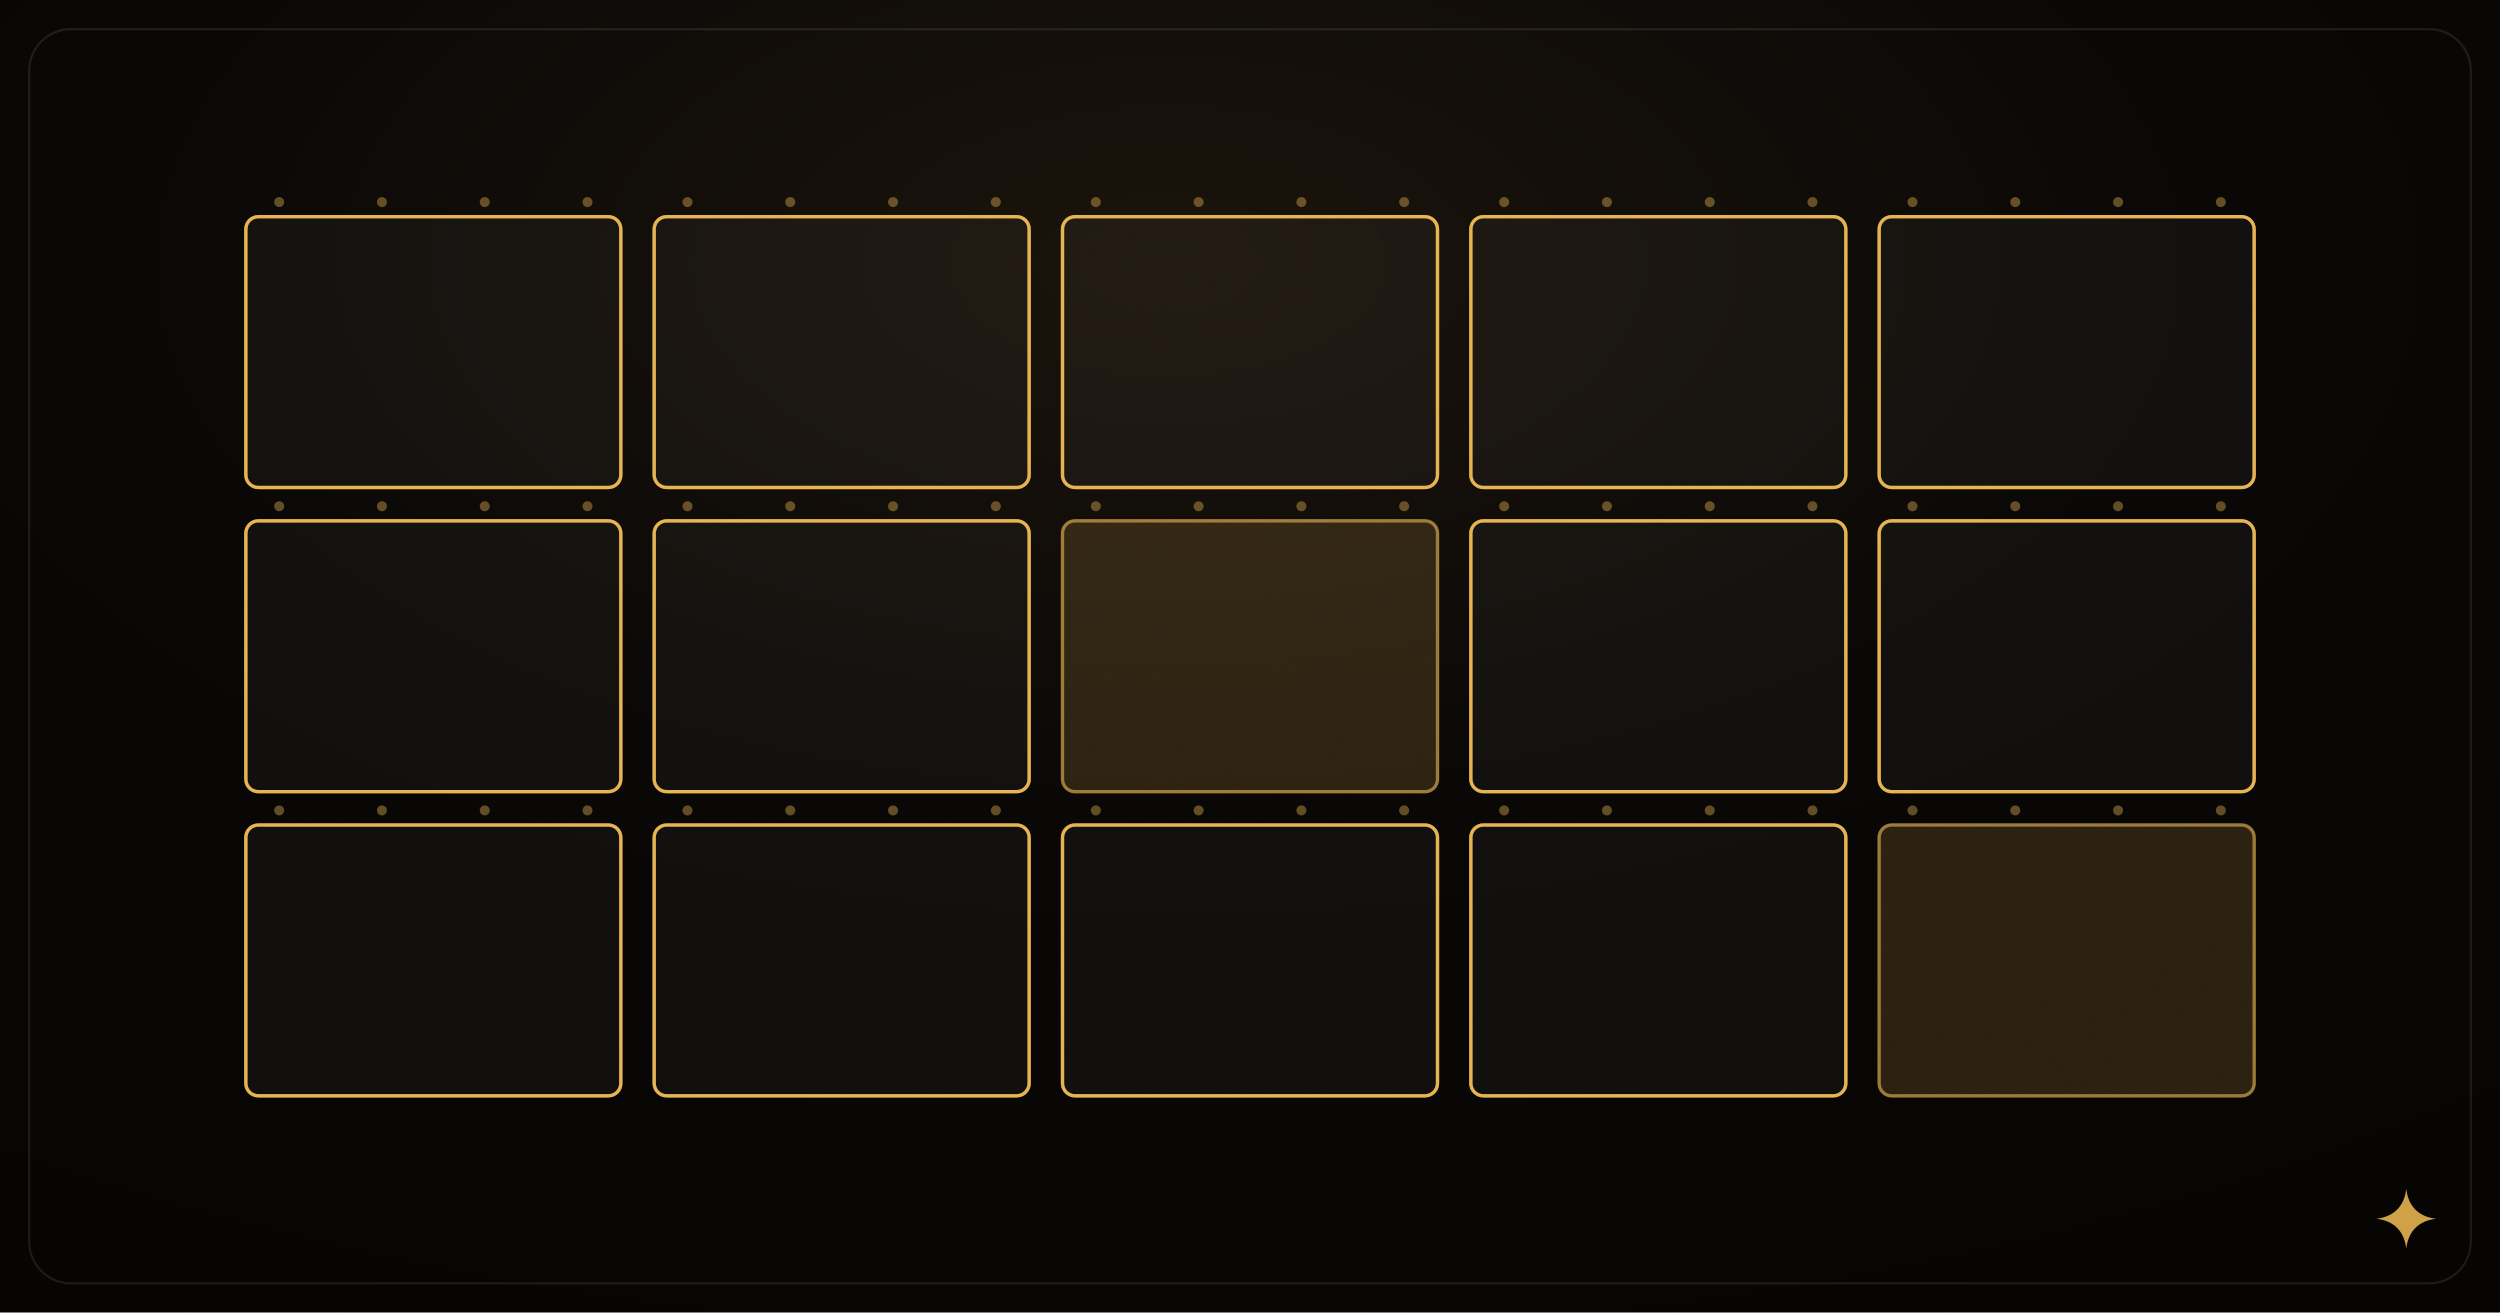
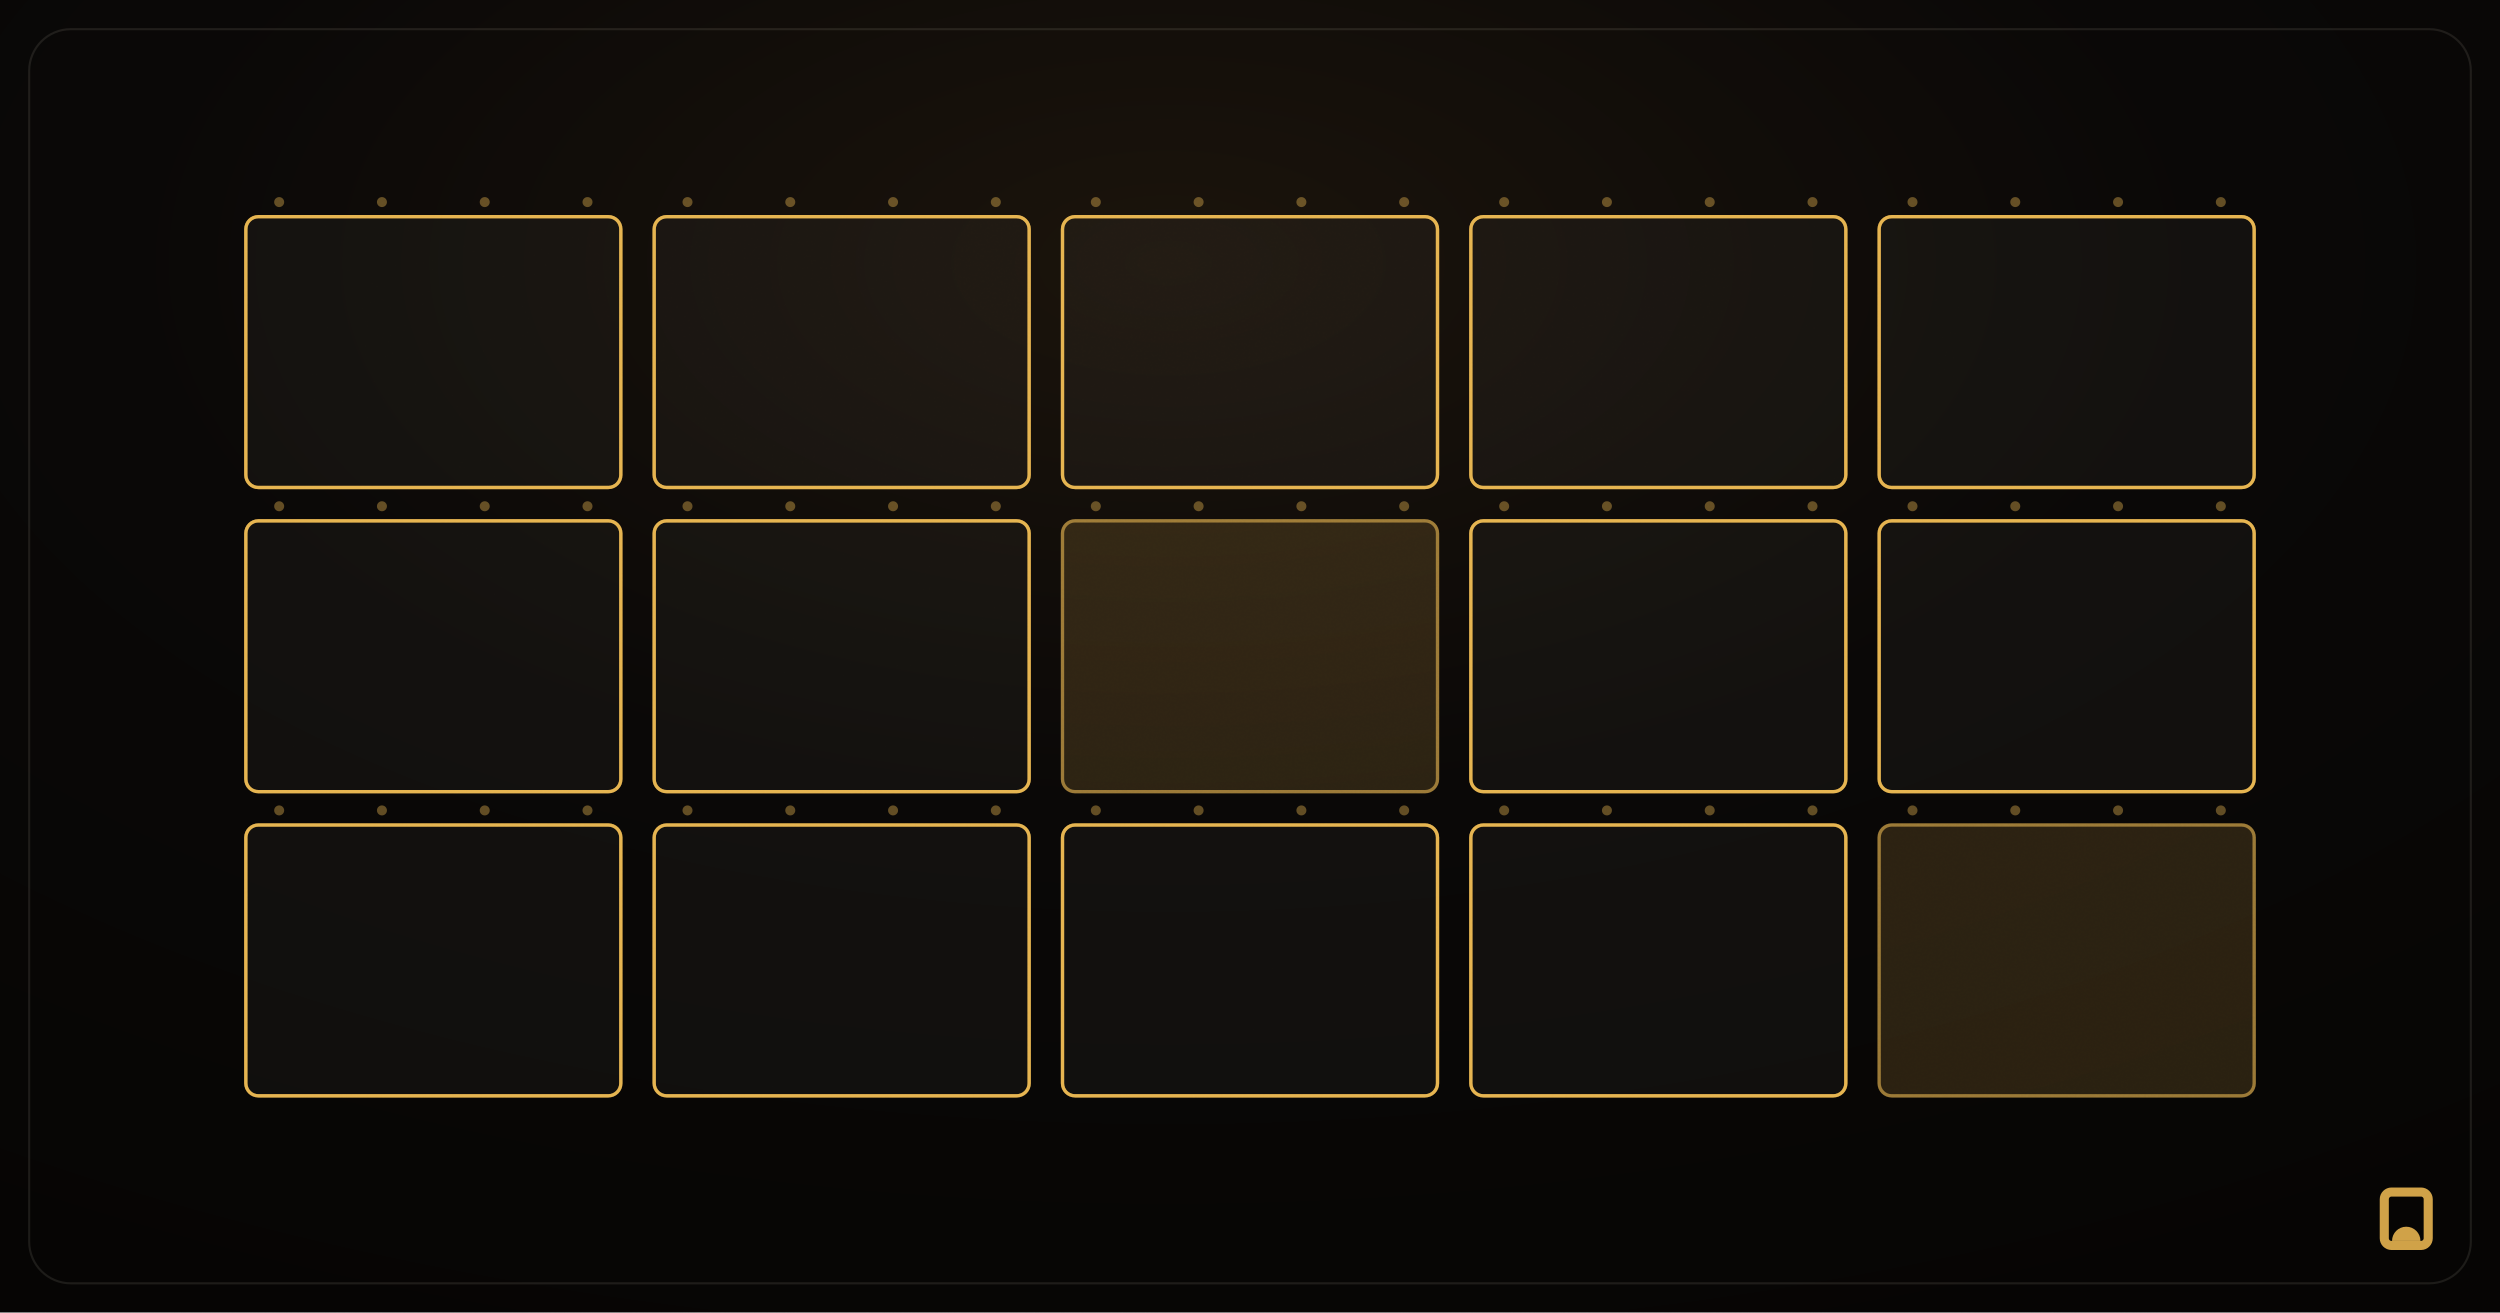
<svg xmlns="http://www.w3.org/2000/svg" viewBox="0 0 1200 630" width="1200" height="630" role="img">
  <defs>
    <radialGradient id="glow" cx="46.77%" cy="20%" r="90%">
      <stop offset="0%" stop-color="#1B140C" />
      <stop offset="46%" stop-color="#0A0807" />
      <stop offset="100%" stop-color="#060504" />
    </radialGradient>
    <radialGradient id="bloom" cx="50%" cy="50%" r="50%">
      <stop offset="0%" stop-color="#E6B450" stop-opacity="0.55" />
      <stop offset="55%" stop-color="#E6B450" stop-opacity="0.12" />
      <stop offset="100%" stop-color="#E6B450" stop-opacity="0" />
    </radialGradient>
    <linearGradient id="leak" x1="0" y1="0" x2="1" y2="1">
      <stop offset="0%" stop-color="#D9663C" stop-opacity="0.30" />
      <stop offset="40%" stop-color="#0A0807" stop-opacity="0.2" />
      <stop offset="100%" stop-color="#060504" stop-opacity="0.1" />
    </linearGradient>
    <linearGradient id="vgrain" x1="0" y1="0" x2="0" y2="1">
      <stop offset="0%" stop-color="#D9663C" stop-opacity="0.22" />
      <stop offset="60%" stop-color="#0A0807" />
      <stop offset="100%" stop-color="#060504" />
    </linearGradient>
    <filter id="grain">
      <feTurbulence type="fractalNoise" baseFrequency="0.9" numOctaves="2" stitchTiles="stitch" />
      <feColorMatrix type="saturate" values="0" />
    </filter>
  </defs>
  <rect x="0" y="0" width="1200" height="630" fill="url(#glow)" />
  <rect x="118" y="104" width="180" height="130" rx="6" fill="rgba(244,236,221,0.04)" stroke="#E6B450" stroke-width="1.6" opacity="1" />
  <rect x="118" y="104" width="180" height="130" rx="6" fill="none" stroke="#E6B450" stroke-width="1.6" opacity="0.4" />
  <circle cx="134" cy="97" r="2.4" fill="#E6B450" opacity="0.4" />
  <circle cx="183.33" cy="97" r="2.4" fill="#E6B450" opacity="0.4" />
  <circle cx="232.67" cy="97" r="2.4" fill="#E6B450" opacity="0.4" />
  <circle cx="282" cy="97" r="2.4" fill="#E6B450" opacity="0.4" />
  <rect x="314" y="104" width="180" height="130" rx="6" fill="rgba(244,236,221,0.04)" stroke="#E6B450" stroke-width="1.6" opacity="1" />
  <rect x="314" y="104" width="180" height="130" rx="6" fill="none" stroke="#E6B450" stroke-width="1.6" opacity="0.4" />
  <circle cx="330" cy="97" r="2.4" fill="#E6B450" opacity="0.4" />
  <circle cx="379.33" cy="97" r="2.4" fill="#E6B450" opacity="0.4" />
  <circle cx="428.67" cy="97" r="2.4" fill="#E6B450" opacity="0.4" />
  <circle cx="478" cy="97" r="2.4" fill="#E6B450" opacity="0.4" />
  <rect x="510" y="104" width="180" height="130" rx="6" fill="rgba(244,236,221,0.04)" stroke="#E6B450" stroke-width="1.6" opacity="1" />
  <rect x="510" y="104" width="180" height="130" rx="6" fill="none" stroke="#E6B450" stroke-width="1.6" opacity="0.4" />
  <circle cx="526" cy="97" r="2.4" fill="#E6B450" opacity="0.4" />
  <circle cx="575.33" cy="97" r="2.4" fill="#E6B450" opacity="0.4" />
  <circle cx="624.67" cy="97" r="2.4" fill="#E6B450" opacity="0.4" />
  <circle cx="674" cy="97" r="2.4" fill="#E6B450" opacity="0.4" />
  <rect x="706" y="104" width="180" height="130" rx="6" fill="rgba(244,236,221,0.04)" stroke="#E6B450" stroke-width="1.6" opacity="1" />
  <rect x="706" y="104" width="180" height="130" rx="6" fill="none" stroke="#E6B450" stroke-width="1.6" opacity="0.4" />
  <circle cx="722" cy="97" r="2.4" fill="#E6B450" opacity="0.4" />
  <circle cx="771.33" cy="97" r="2.4" fill="#E6B450" opacity="0.4" />
  <circle cx="820.67" cy="97" r="2.4" fill="#E6B450" opacity="0.4" />
  <circle cx="870" cy="97" r="2.4" fill="#E6B450" opacity="0.4" />
  <rect x="902" y="104" width="180" height="130" rx="6" fill="rgba(244,236,221,0.04)" stroke="#E6B450" stroke-width="1.6" opacity="1" />
  <rect x="902" y="104" width="180" height="130" rx="6" fill="none" stroke="#E6B450" stroke-width="1.6" opacity="0.4" />
  <circle cx="918" cy="97" r="2.4" fill="#E6B450" opacity="0.4" />
  <circle cx="967.33" cy="97" r="2.4" fill="#E6B450" opacity="0.4" />
  <circle cx="1016.67" cy="97" r="2.4" fill="#E6B450" opacity="0.4" />
  <circle cx="1066" cy="97" r="2.4" fill="#E6B450" opacity="0.4" />
  <rect x="118" y="250" width="180" height="130" rx="6" fill="rgba(244,236,221,0.04)" stroke="#E6B450" stroke-width="1.6" opacity="1" />
  <rect x="118" y="250" width="180" height="130" rx="6" fill="none" stroke="#E6B450" stroke-width="1.6" opacity="0.4" />
  <circle cx="134" cy="243" r="2.4" fill="#E6B450" opacity="0.4" />
  <circle cx="183.33" cy="243" r="2.4" fill="#E6B450" opacity="0.4" />
  <circle cx="232.67" cy="243" r="2.4" fill="#E6B450" opacity="0.4" />
  <circle cx="282" cy="243" r="2.4" fill="#E6B450" opacity="0.4" />
  <rect x="314" y="250" width="180" height="130" rx="6" fill="rgba(244,236,221,0.04)" stroke="#E6B450" stroke-width="1.6" opacity="1" />
  <rect x="314" y="250" width="180" height="130" rx="6" fill="none" stroke="#E6B450" stroke-width="1.6" opacity="0.4" />
  <circle cx="330" cy="243" r="2.4" fill="#E6B450" opacity="0.4" />
  <circle cx="379.33" cy="243" r="2.4" fill="#E6B450" opacity="0.4" />
  <circle cx="428.67" cy="243" r="2.4" fill="#E6B450" opacity="0.4" />
  <circle cx="478" cy="243" r="2.4" fill="#E6B450" opacity="0.4" />
  <rect x="510" y="250" width="180" height="130" rx="6" fill="#E6B450" stroke="#E6B450" stroke-width="1.6" opacity="0.16" />
  <rect x="510" y="250" width="180" height="130" rx="6" fill="none" stroke="#E6B450" stroke-width="1.6" opacity="0.6" />
  <circle cx="526" cy="243" r="2.4" fill="#E6B450" opacity="0.4" />
  <circle cx="575.33" cy="243" r="2.4" fill="#E6B450" opacity="0.4" />
  <circle cx="624.67" cy="243" r="2.4" fill="#E6B450" opacity="0.4" />
  <circle cx="674" cy="243" r="2.4" fill="#E6B450" opacity="0.4" />
  <rect x="706" y="250" width="180" height="130" rx="6" fill="rgba(244,236,221,0.04)" stroke="#E6B450" stroke-width="1.6" opacity="1" />
  <rect x="706" y="250" width="180" height="130" rx="6" fill="none" stroke="#E6B450" stroke-width="1.6" opacity="0.4" />
  <circle cx="722" cy="243" r="2.4" fill="#E6B450" opacity="0.4" />
  <circle cx="771.33" cy="243" r="2.4" fill="#E6B450" opacity="0.4" />
  <circle cx="820.67" cy="243" r="2.4" fill="#E6B450" opacity="0.4" />
  <circle cx="870" cy="243" r="2.4" fill="#E6B450" opacity="0.4" />
  <rect x="902" y="250" width="180" height="130" rx="6" fill="rgba(244,236,221,0.04)" stroke="#E6B450" stroke-width="1.6" opacity="1" />
  <rect x="902" y="250" width="180" height="130" rx="6" fill="none" stroke="#E6B450" stroke-width="1.6" opacity="0.4" />
  <circle cx="918" cy="243" r="2.4" fill="#E6B450" opacity="0.4" />
  <circle cx="967.33" cy="243" r="2.4" fill="#E6B450" opacity="0.4" />
  <circle cx="1016.67" cy="243" r="2.4" fill="#E6B450" opacity="0.4" />
  <circle cx="1066" cy="243" r="2.4" fill="#E6B450" opacity="0.4" />
  <rect x="118" y="396" width="180" height="130" rx="6" fill="rgba(244,236,221,0.04)" stroke="#E6B450" stroke-width="1.6" opacity="1" />
  <rect x="118" y="396" width="180" height="130" rx="6" fill="none" stroke="#E6B450" stroke-width="1.6" opacity="0.4" />
  <circle cx="134" cy="389" r="2.4" fill="#E6B450" opacity="0.4" />
  <circle cx="183.33" cy="389" r="2.4" fill="#E6B450" opacity="0.4" />
  <circle cx="232.67" cy="389" r="2.4" fill="#E6B450" opacity="0.4" />
  <circle cx="282" cy="389" r="2.4" fill="#E6B450" opacity="0.4" />
  <rect x="314" y="396" width="180" height="130" rx="6" fill="rgba(244,236,221,0.04)" stroke="#E6B450" stroke-width="1.6" opacity="1" />
  <rect x="314" y="396" width="180" height="130" rx="6" fill="none" stroke="#E6B450" stroke-width="1.6" opacity="0.4" />
  <circle cx="330" cy="389" r="2.4" fill="#E6B450" opacity="0.4" />
  <circle cx="379.33" cy="389" r="2.4" fill="#E6B450" opacity="0.4" />
  <circle cx="428.67" cy="389" r="2.4" fill="#E6B450" opacity="0.4" />
  <circle cx="478" cy="389" r="2.4" fill="#E6B450" opacity="0.4" />
  <rect x="510" y="396" width="180" height="130" rx="6" fill="rgba(244,236,221,0.04)" stroke="#E6B450" stroke-width="1.6" opacity="1" />
  <rect x="510" y="396" width="180" height="130" rx="6" fill="none" stroke="#E6B450" stroke-width="1.6" opacity="0.4" />
  <circle cx="526" cy="389" r="2.4" fill="#E6B450" opacity="0.4" />
  <circle cx="575.33" cy="389" r="2.4" fill="#E6B450" opacity="0.4" />
  <circle cx="624.67" cy="389" r="2.4" fill="#E6B450" opacity="0.4" />
  <circle cx="674" cy="389" r="2.4" fill="#E6B450" opacity="0.4" />
  <rect x="706" y="396" width="180" height="130" rx="6" fill="rgba(244,236,221,0.04)" stroke="#E6B450" stroke-width="1.6" opacity="1" />
  <rect x="706" y="396" width="180" height="130" rx="6" fill="none" stroke="#E6B450" stroke-width="1.6" opacity="0.4" />
  <circle cx="722" cy="389" r="2.4" fill="#E6B450" opacity="0.4" />
  <circle cx="771.33" cy="389" r="2.4" fill="#E6B450" opacity="0.4" />
  <circle cx="820.67" cy="389" r="2.4" fill="#E6B450" opacity="0.4" />
  <circle cx="870" cy="389" r="2.4" fill="#E6B450" opacity="0.4" />
  <rect x="902" y="396" width="180" height="130" rx="6" fill="#E6B450" stroke="#E6B450" stroke-width="1.6" opacity="0.16" />
  <rect x="902" y="396" width="180" height="130" rx="6" fill="none" stroke="#E6B450" stroke-width="1.6" opacity="0.6" />
  <circle cx="918" cy="389" r="2.4" fill="#E6B450" opacity="0.4" />
  <circle cx="967.33" cy="389" r="2.4" fill="#E6B450" opacity="0.4" />
  <circle cx="1016.67" cy="389" r="2.4" fill="#E6B450" opacity="0.4" />
  <circle cx="1066" cy="389" r="2.4" fill="#E6B450" opacity="0.4" />
  <rect x="0" y="0" width="1200" height="630" filter="url(#grain)" opacity="0.05" style="mix-blend-mode:overlay" />
  <rect x="14" y="14" width="1172" height="602" rx="20" fill="none" stroke="rgba(245,232,210,0.10)" stroke-width="1" />
  <g transform="translate(1140 570) scale(0.30)" opacity="0.9">
-     <path d="M50 2 C53 30 70 47 98 50 C70 53 53 70 50 98 C47 70 30 53 2 50 C30 47 47 30 50 2 Z" fill="#E6B450" />
+     <svg width="100" height="100" viewBox="0 0 560 660" fill="#E6B450">
+       <rect x="48" y="48" width="464" height="564" rx="76" fill="none" stroke="#E6B450" stroke-width="96" />
+       <path d="M130 564a150 150 0 0 1 300 0Z" />
+     </svg>
  </g>
</svg>
